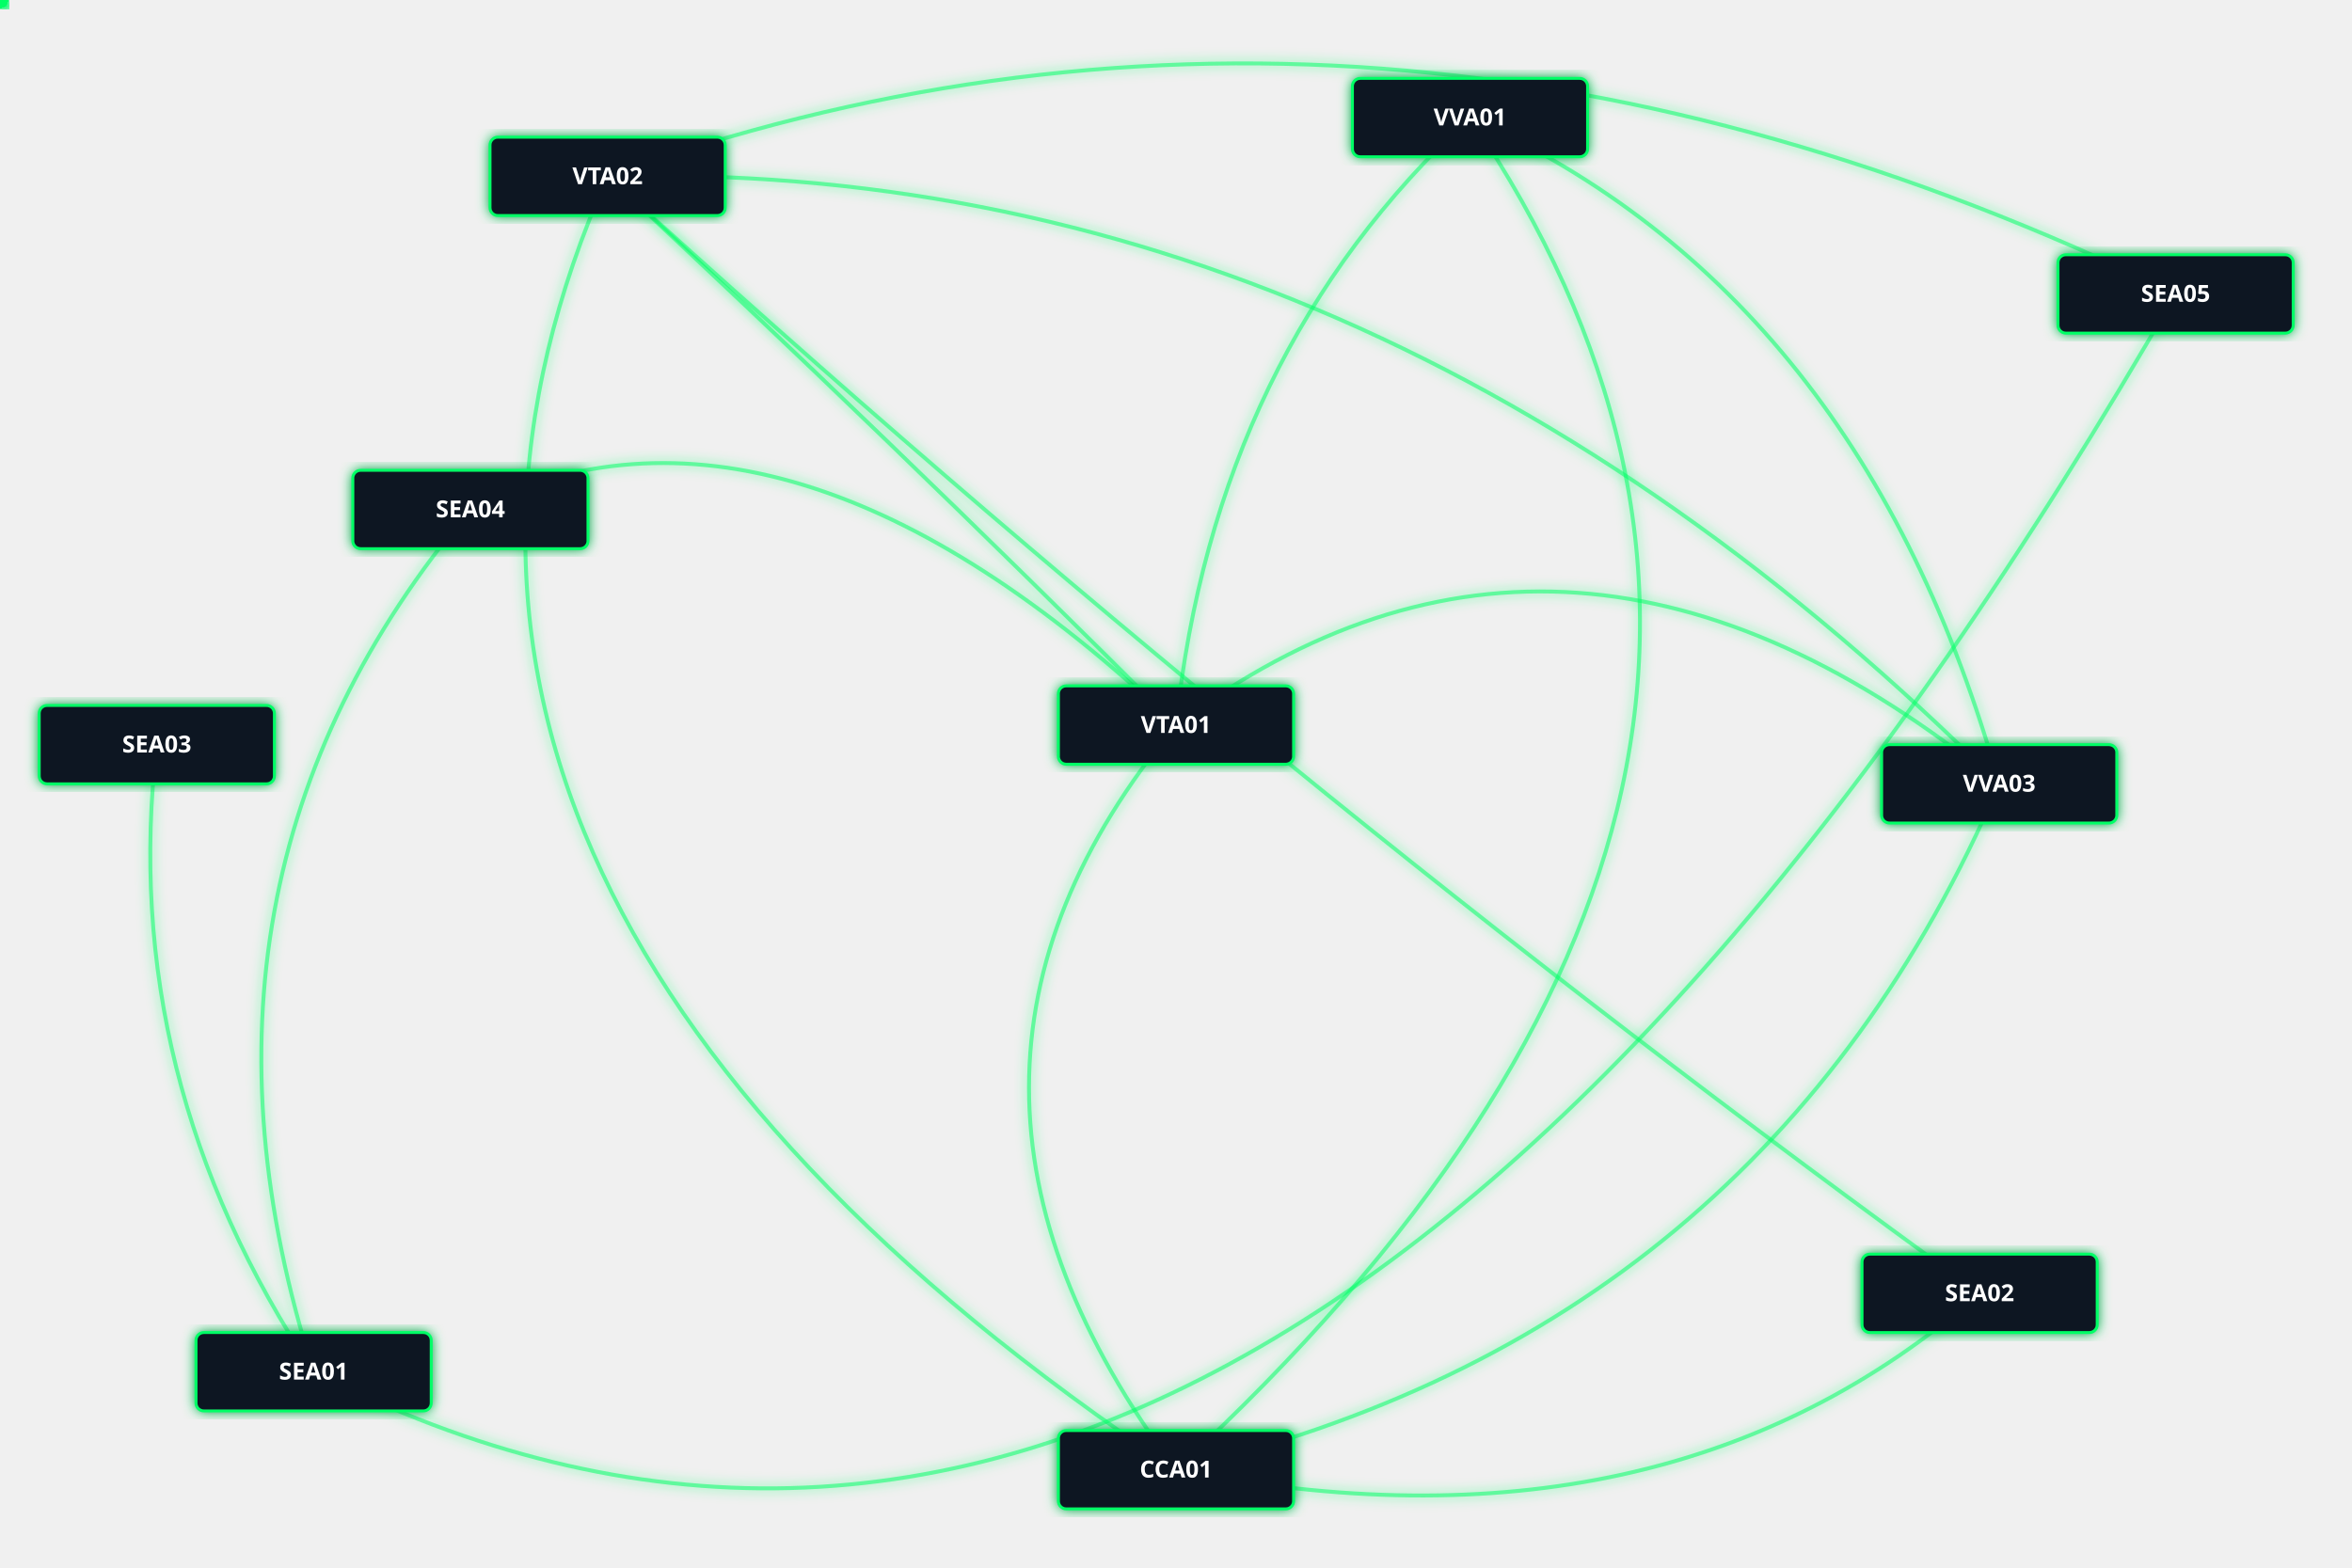
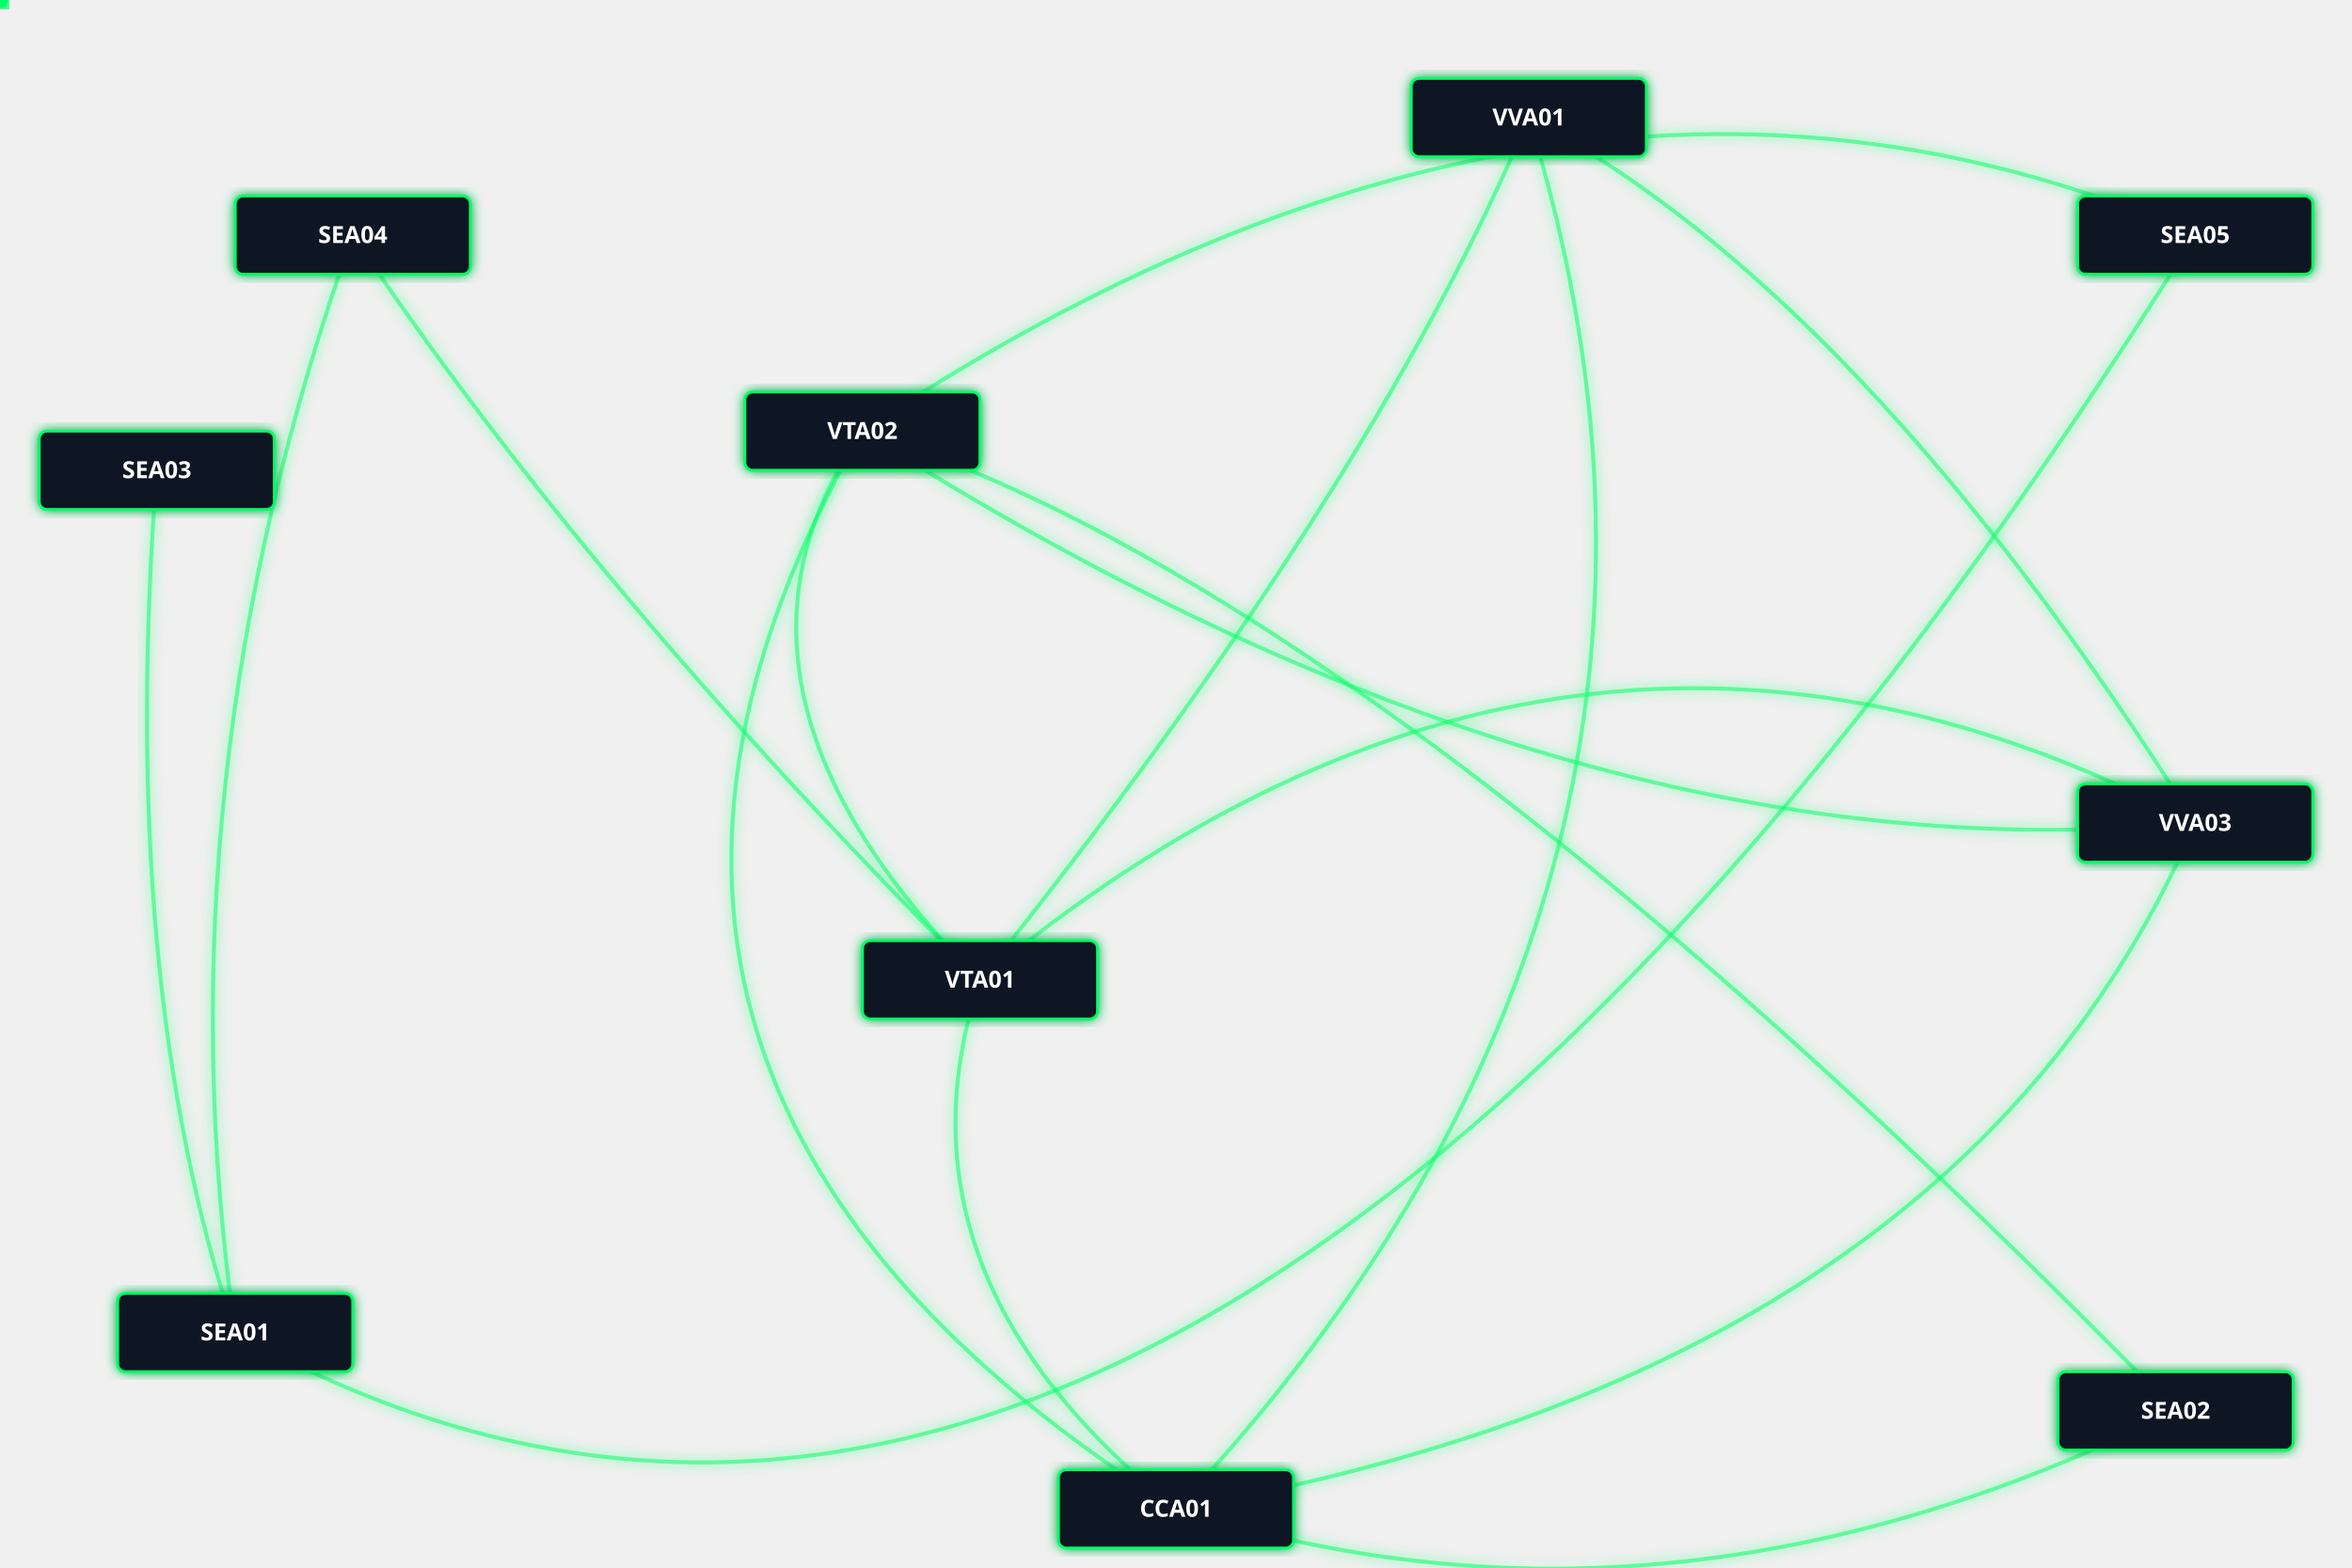
<svg xmlns="http://www.w3.org/2000/svg" id="topology-svg" viewBox="0 0 1200 800" class="absolute inset-0 w-full h-full" style="z-index:0; background-color: #1a2332;">
  <defs>
    <filter id="glow">
      <feGaussianBlur stdDeviation="3" result="blur" />
      <feMerge>
        <feMergeNode in="blur" />
        <feMergeNode in="SourceGraphic" />
      </feMerge>
    </filter>
    <style>
        .glow-line { stroke: #0f6; stroke-width: 2; filter: url(#glow); opacity: 0.6; }
        .particle { fill: #0f6; filter: url(#glow); }
        .node-text { fill: #ffffff; font-family: 'DM Sans', sans-serif; font-size: 12px; font-weight: bold; }
        .node-rect { fill: #101622; stroke: #0f6; stroke-width: 1.5; filter: url(#glow); rx: 4px; }
    </style>
  </defs>
  <g id="lines">
-     <path d="M160,700 Q80,450 240,260" fill="none" class="glow-line" id="p-sea01-sea04" />
-     <path d="M160,700 Q650,950 1110,150" fill="none" class="glow-line" id="p-sea01-sea05" />
-     <path d="M160,700 Q60,550 80,380" fill="none" class="glow-line" id="p-sea01-sea03" />
-     <path d="M240,260 Q400,180 600,370" fill="none" class="glow-line" id="p-sea04-vta01" />
-     <path d="M1110,150 Q700,-50 310,90" fill="none" class="glow-line" id="p-sea05-vta02" />
-     <path d="M750,60 Q980,400 600,750" fill="none" class="glow-line" id="p-vva01-cca01" />
-     <path d="M750,60 Q620,180 600,370" fill="none" class="glow-line" id="p-vva01-vta01" />
-     <path d="M750,60 Q950,150 1020,400" fill="none" class="glow-line" id="p-vva01-vva03" />
-     <path d="M1020,400 Q800,220 600,370" fill="none" class="glow-line" id="p-vva03-vta01" />
-     <path d="M1020,400 Q900,680 600,750" fill="none" class="glow-line" id="p-vva03-cca01" />
-     <path d="M1020,400 Q700,80 310,90" fill="none" class="glow-line" id="p-vva03-vta02" />
-     <path d="M600,370 Q450,550 600,750" fill="none" class="glow-line" id="p-vta01-cca01" />
-     <path d="M600,370 Q450,220 310,90" fill="none" class="glow-line" id="p-vta01-vta02" />
-     <path d="M310,90 Q150,450 600,750" fill="none" class="glow-line" id="p-vta02-cca01" />
-     <path d="M310,90 Q650,400 1010,660" fill="none" class="glow-line" id="p-vta02-sea02" />
-     <path d="M600,750 Q850,800 1010,660" fill="none" class="glow-line" id="p-cca01-sea02" />
+     <path d="M120,680 Q80,400 180,120" fill="none" class="glow-line" id="p-sea01-sea04" />
+     <path d="M120,680 Q600,950 1120,120" fill="none" class="glow-line" id="p-sea01-sea05" />
+     <path d="M120,680 Q60,500 80,240" fill="none" class="glow-line" id="p-sea01-sea03" />
+     <path d="M180,120 Q300,300 500,500" fill="none" class="glow-line" id="p-sea04-vta01" />
+     <path d="M1120,120 Q800,-20 440,220" fill="none" class="glow-line" id="p-sea05-vta02" />
+     <path d="M780,60 Q900,450 600,770" fill="none" class="glow-line" id="p-vva01-cca01" />
+     <path d="M780,60 Q700,250 500,500" fill="none" class="glow-line" id="p-vva01-vta01" />
+     <path d="M780,60 Q950,150 1120,420" fill="none" class="glow-line" id="p-vva01-vva03" />
+     <path d="M1120,420 Q800,250 500,500" fill="none" class="glow-line" id="p-vva03-vta01" />
+     <path d="M1120,420 Q1000,700 600,770" fill="none" class="glow-line" id="p-vva03-cca01" />
+     <path d="M1120,420 Q800,450 440,220" fill="none" class="glow-line" id="p-vva03-vta02" />
+     <path d="M500,500 Q450,650 600,770" fill="none" class="glow-line" id="p-vta01-cca01" />
+     <path d="M500,500 Q350,350 440,220" fill="none" class="glow-line" id="p-vta01-vta02" />
+     <path d="M440,220 Q250,550 600,770" fill="none" class="glow-line" id="p-vta02-cca01" />
+     <path d="M440,220 Q700,300 1110,720" fill="none" class="glow-line" id="p-vta02-sea02" />
+     <path d="M600,770 Q850,850 1110,720" fill="none" class="glow-line" id="p-cca01-sea02" />
  </g>
  <g id="particles">
    <circle r="4" class="particle">
-       <animateMotion dur="2.4s" repeatCount="indefinite" path="M160,700 Q80,450 240,260" />
+       <animateMotion dur="2.4s" repeatCount="indefinite" path="M120,680 Q80,400 180,120" />
    </circle>
    <circle r="3" class="particle" style="opacity:0.6;">
-       <animateMotion dur="3.1s" repeatCount="indefinite" path="M240,260 Q80,450 160,700" />
+       <animateMotion dur="3.1s" repeatCount="indefinite" path="M180,120 Q80,400 120,680" />
    </circle>
    <circle r="4" class="particle">
-       <animateMotion dur="4.5s" repeatCount="indefinite" path="M160,700 Q650,950 1110,150" />
+       <animateMotion dur="4.2s" repeatCount="indefinite" path="M120,680 Q600,950 1120,120" />
    </circle>
    <circle r="3" class="particle" style="opacity:0.6;">
-       <animateMotion dur="5.0s" repeatCount="indefinite" path="M1110,150 Q650,950 160,700" />
+       <animateMotion dur="4.8s" repeatCount="indefinite" path="M1120,120 Q600,950 120,680" />
    </circle>
    <circle r="4" class="particle">
-       <animateMotion dur="2.1s" repeatCount="indefinite" path="M160,700 Q60,550 80,380" />
+       <animateMotion dur="2.1s" repeatCount="indefinite" path="M120,680 Q60,500 80,240" />
    </circle>
    <circle r="3" class="particle" style="opacity:0.6;">
-       <animateMotion dur="2.6s" repeatCount="indefinite" path="M80,380 Q60,550 160,700" />
+       <animateMotion dur="2.6s" repeatCount="indefinite" path="M80,240 Q60,500 120,680" />
    </circle>
    <circle r="4" class="particle">
-       <animateMotion dur="2.3s" repeatCount="indefinite" path="M240,260 Q400,180 600,370" />
+       <animateMotion dur="2.3s" repeatCount="indefinite" path="M180,120 Q300,300 500,500" />
    </circle>
    <circle r="3" class="particle" style="opacity:0.6;">
-       <animateMotion dur="2.8s" repeatCount="indefinite" path="M600,370 Q400,180 240,260" />
+       <animateMotion dur="2.8s" repeatCount="indefinite" path="M500,500 Q300,300 180,120" />
    </circle>
    <circle r="4" class="particle">
-       <animateMotion dur="4.0s" repeatCount="indefinite" path="M1110,150 Q700,-50 310,90" />
+       <animateMotion dur="3.5s" repeatCount="indefinite" path="M1120,120 Q800,-20 440,220" />
    </circle>
    <circle r="3" class="particle" style="opacity:0.6;">
-       <animateMotion dur="4.6s" repeatCount="indefinite" path="M310,90 Q700,-50 1110,150" />
+       <animateMotion dur="4.2s" repeatCount="indefinite" path="M440,220 Q800,-20 1120,120" />
    </circle>
    <circle r="4" class="particle">
-       <animateMotion dur="3.5s" repeatCount="indefinite" path="M750,60 Q980,400 600,750" />
+       <animateMotion dur="3.2s" repeatCount="indefinite" path="M780,60 Q900,450 600,770" />
    </circle>
    <circle r="3" class="particle" style="opacity:0.6;">
-       <animateMotion dur="4.0s" repeatCount="indefinite" path="M600,750 Q980,400 750,60" />
+       <animateMotion dur="3.7s" repeatCount="indefinite" path="M600,770 Q900,450 780,60" />
    </circle>
    <circle r="4" class="particle">
-       <animateMotion dur="2.7s" repeatCount="indefinite" path="M750,60 Q620,180 600,370" />
+       <animateMotion dur="2.7s" repeatCount="indefinite" path="M780,60 Q700,250 500,500" />
    </circle>
    <circle r="3" class="particle" style="opacity:0.6;">
-       <animateMotion dur="3.3s" repeatCount="indefinite" path="M600,370 Q620,180 750,60" />
+       <animateMotion dur="3.3s" repeatCount="indefinite" path="M500,500 Q700,250 780,60" />
    </circle>
    <circle r="4" class="particle">
-       <animateMotion dur="2.5s" repeatCount="indefinite" path="M750,60 Q950,150 1020,400" />
+       <animateMotion dur="2.2s" repeatCount="indefinite" path="M780,60 Q950,150 1120,420" />
    </circle>
    <circle r="3" class="particle" style="opacity:0.6;">
-       <animateMotion dur="3.0s" repeatCount="indefinite" path="M1020,400 Q950,150 750,60" />
+       <animateMotion dur="2.9s" repeatCount="indefinite" path="M1120,420 Q950,150 780,60" />
    </circle>
    <circle r="4" class="particle">
-       <animateMotion dur="2.8s" repeatCount="indefinite" path="M1020,400 Q800,220 600,370" />
+       <animateMotion dur="2.5s" repeatCount="indefinite" path="M1120,420 Q800,250 500,500" />
    </circle>
    <circle r="3" class="particle" style="opacity:0.6;">
-       <animateMotion dur="3.4s" repeatCount="indefinite" path="M600,370 Q800,220 1020,400" />
+       <animateMotion dur="3.1s" repeatCount="indefinite" path="M500,500 Q800,250 1120,420" />
    </circle>
    <circle r="4" class="particle">
-       <animateMotion dur="3.0s" repeatCount="indefinite" path="M1020,400 Q900,680 600,750" />
+       <animateMotion dur="2.9s" repeatCount="indefinite" path="M1120,420 Q1000,700 600,770" />
    </circle>
    <circle r="3" class="particle" style="opacity:0.6;">
-       <animateMotion dur="3.5s" repeatCount="indefinite" path="M600,750 Q900,680 1020,400" />
+       <animateMotion dur="3.4s" repeatCount="indefinite" path="M600,770 Q1000,700 1120,420" />
    </circle>
    <circle r="4" class="particle">
-       <animateMotion dur="3.2s" repeatCount="indefinite" path="M1020,400 Q700,80 310,90" />
+       <animateMotion dur="3.1s" repeatCount="indefinite" path="M1120,420 Q800,450 440,220" />
    </circle>
    <circle r="3" class="particle" style="opacity:0.6;">
-       <animateMotion dur="3.8s" repeatCount="indefinite" path="M310,90 Q700,80 1020,400" />
+       <animateMotion dur="3.8s" repeatCount="indefinite" path="M440,220 Q800,450 1120,420" />
    </circle>
    <circle r="4" class="particle">
-       <animateMotion dur="2.4s" repeatCount="indefinite" path="M600,370 Q450,550 600,750" />
+       <animateMotion dur="2.4s" repeatCount="indefinite" path="M500,500 Q450,650 600,770" />
    </circle>
    <circle r="3" class="particle" style="opacity:0.6;">
-       <animateMotion dur="2.8s" repeatCount="indefinite" path="M600,750 Q450,550 600,370" />
+       <animateMotion dur="2.8s" repeatCount="indefinite" path="M600,770 Q450,650 500,500" />
    </circle>
    <circle r="4" class="particle">
-       <animateMotion dur="2.2s" repeatCount="indefinite" path="M600,370 Q450,220 310,90" />
+       <animateMotion dur="2.2s" repeatCount="indefinite" path="M500,500 Q350,350 440,220" />
    </circle>
    <circle r="3" class="particle" style="opacity:0.6;">
-       <animateMotion dur="2.6s" repeatCount="indefinite" path="M310,90 Q450,220 600,370" />
+       <animateMotion dur="2.6s" repeatCount="indefinite" path="M440,220 Q350,350 500,500" />
    </circle>
    <circle r="4" class="particle">
-       <animateMotion dur="3.4s" repeatCount="indefinite" path="M310,90 Q150,450 600,750" />
+       <animateMotion dur="3.2s" repeatCount="indefinite" path="M440,220 Q250,550 600,770" />
    </circle>
    <circle r="3" class="particle" style="opacity:0.6;">
-       <animateMotion dur="3.9s" repeatCount="indefinite" path="M600,750 Q150,450 310,90" />
+       <animateMotion dur="3.7s" repeatCount="indefinite" path="M600,770 Q250,550 440,220" />
    </circle>
    <circle r="4" class="particle">
-       <animateMotion dur="3.6s" repeatCount="indefinite" path="M310,90 Q650,400 1010,660" />
+       <animateMotion dur="3.5s" repeatCount="indefinite" path="M440,220 Q700,300 1110,720" />
    </circle>
    <circle r="3" class="particle" style="opacity:0.6;">
-       <animateMotion dur="4.1s" repeatCount="indefinite" path="M1010,660 Q650,400 310,90" />
+       <animateMotion dur="4.1s" repeatCount="indefinite" path="M1110,720 Q700,300 440,220" />
    </circle>
    <circle r="4" class="particle">
-       <animateMotion dur="2.3s" repeatCount="indefinite" path="M600,750 Q850,800 1010,660" />
+       <animateMotion dur="2.3s" repeatCount="indefinite" path="M600,770 Q850,850 1110,720" />
    </circle>
    <circle r="3" class="particle" style="opacity:0.6;">
-       <animateMotion dur="2.7s" repeatCount="indefinite" path="M1010,660 Q850,800 600,750" />
+       <animateMotion dur="2.7s" repeatCount="indefinite" path="M1110,720 Q850,850 600,770" />
    </circle>
  </g>
  <g id="nodes">
-     <rect x="20" y="360" width="120" height="40" class="node-rect" />
-     <text x="80" y="384" text-anchor="middle" class="node-text">SEA03</text>
-     <rect x="100" y="680" width="120" height="40" class="node-rect" />
-     <text x="160" y="704" text-anchor="middle" class="node-text">SEA01</text>
-     <rect x="180" y="240" width="120" height="40" class="node-rect" />
-     <text x="240" y="264" text-anchor="middle" class="node-text">SEA04</text>
-     <rect x="250" y="70" width="120" height="40" class="node-rect" />
-     <text x="310" y="94" text-anchor="middle" class="node-text">VTA02</text>
-     <rect x="540" y="350" width="120" height="40" class="node-rect" />
-     <text x="600" y="374" text-anchor="middle" class="node-text">VTA01</text>
-     <rect x="690" y="40" width="120" height="40" class="node-rect" />
-     <text x="750" y="64" text-anchor="middle" class="node-text">VVA01</text>
-     <rect x="960" y="380" width="120" height="40" class="node-rect" />
-     <text x="1020" y="404" text-anchor="middle" class="node-text">VVA03</text>
-     <rect x="1050" y="130" width="120" height="40" class="node-rect" />
-     <text x="1110" y="154" text-anchor="middle" class="node-text">SEA05</text>
-     <rect x="950" y="640" width="120" height="40" class="node-rect" />
-     <text x="1010" y="664" text-anchor="middle" class="node-text">SEA02</text>
-     <rect x="540" y="730" width="120" height="40" class="node-rect" />
-     <text x="600" y="754" text-anchor="middle" class="node-text">CCA01</text>
+     <rect x="20" y="220" width="120" height="40" class="node-rect" />
+     <text x="80" y="244" text-anchor="middle" class="node-text">SEA03</text>
+     <rect x="60" y="660" width="120" height="40" class="node-rect" />
+     <text x="120" y="684" text-anchor="middle" class="node-text">SEA01</text>
+     <rect x="120" y="100" width="120" height="40" class="node-rect" />
+     <text x="180" y="124" text-anchor="middle" class="node-text">SEA04</text>
+     <rect x="380" y="200" width="120" height="40" class="node-rect" />
+     <text x="440" y="224" text-anchor="middle" class="node-text">VTA02</text>
+     <rect x="440" y="480" width="120" height="40" class="node-rect" />
+     <text x="500" y="504" text-anchor="middle" class="node-text">VTA01</text>
+     <rect x="720" y="40" width="120" height="40" class="node-rect" />
+     <text x="780" y="64" text-anchor="middle" class="node-text">VVA01</text>
+     <rect x="1060" y="400" width="120" height="40" class="node-rect" />
+     <text x="1120" y="424" text-anchor="middle" class="node-text">VVA03</text>
+     <rect x="1060" y="100" width="120" height="40" class="node-rect" />
+     <text x="1120" y="124" text-anchor="middle" class="node-text">SEA05</text>
+     <rect x="1050" y="700" width="120" height="40" class="node-rect" />
+     <text x="1110" y="724" text-anchor="middle" class="node-text">SEA02</text>
+     <rect x="540" y="750" width="120" height="40" class="node-rect" />
+     <text x="600" y="774" text-anchor="middle" class="node-text">CCA01</text>
  </g>
</svg>
